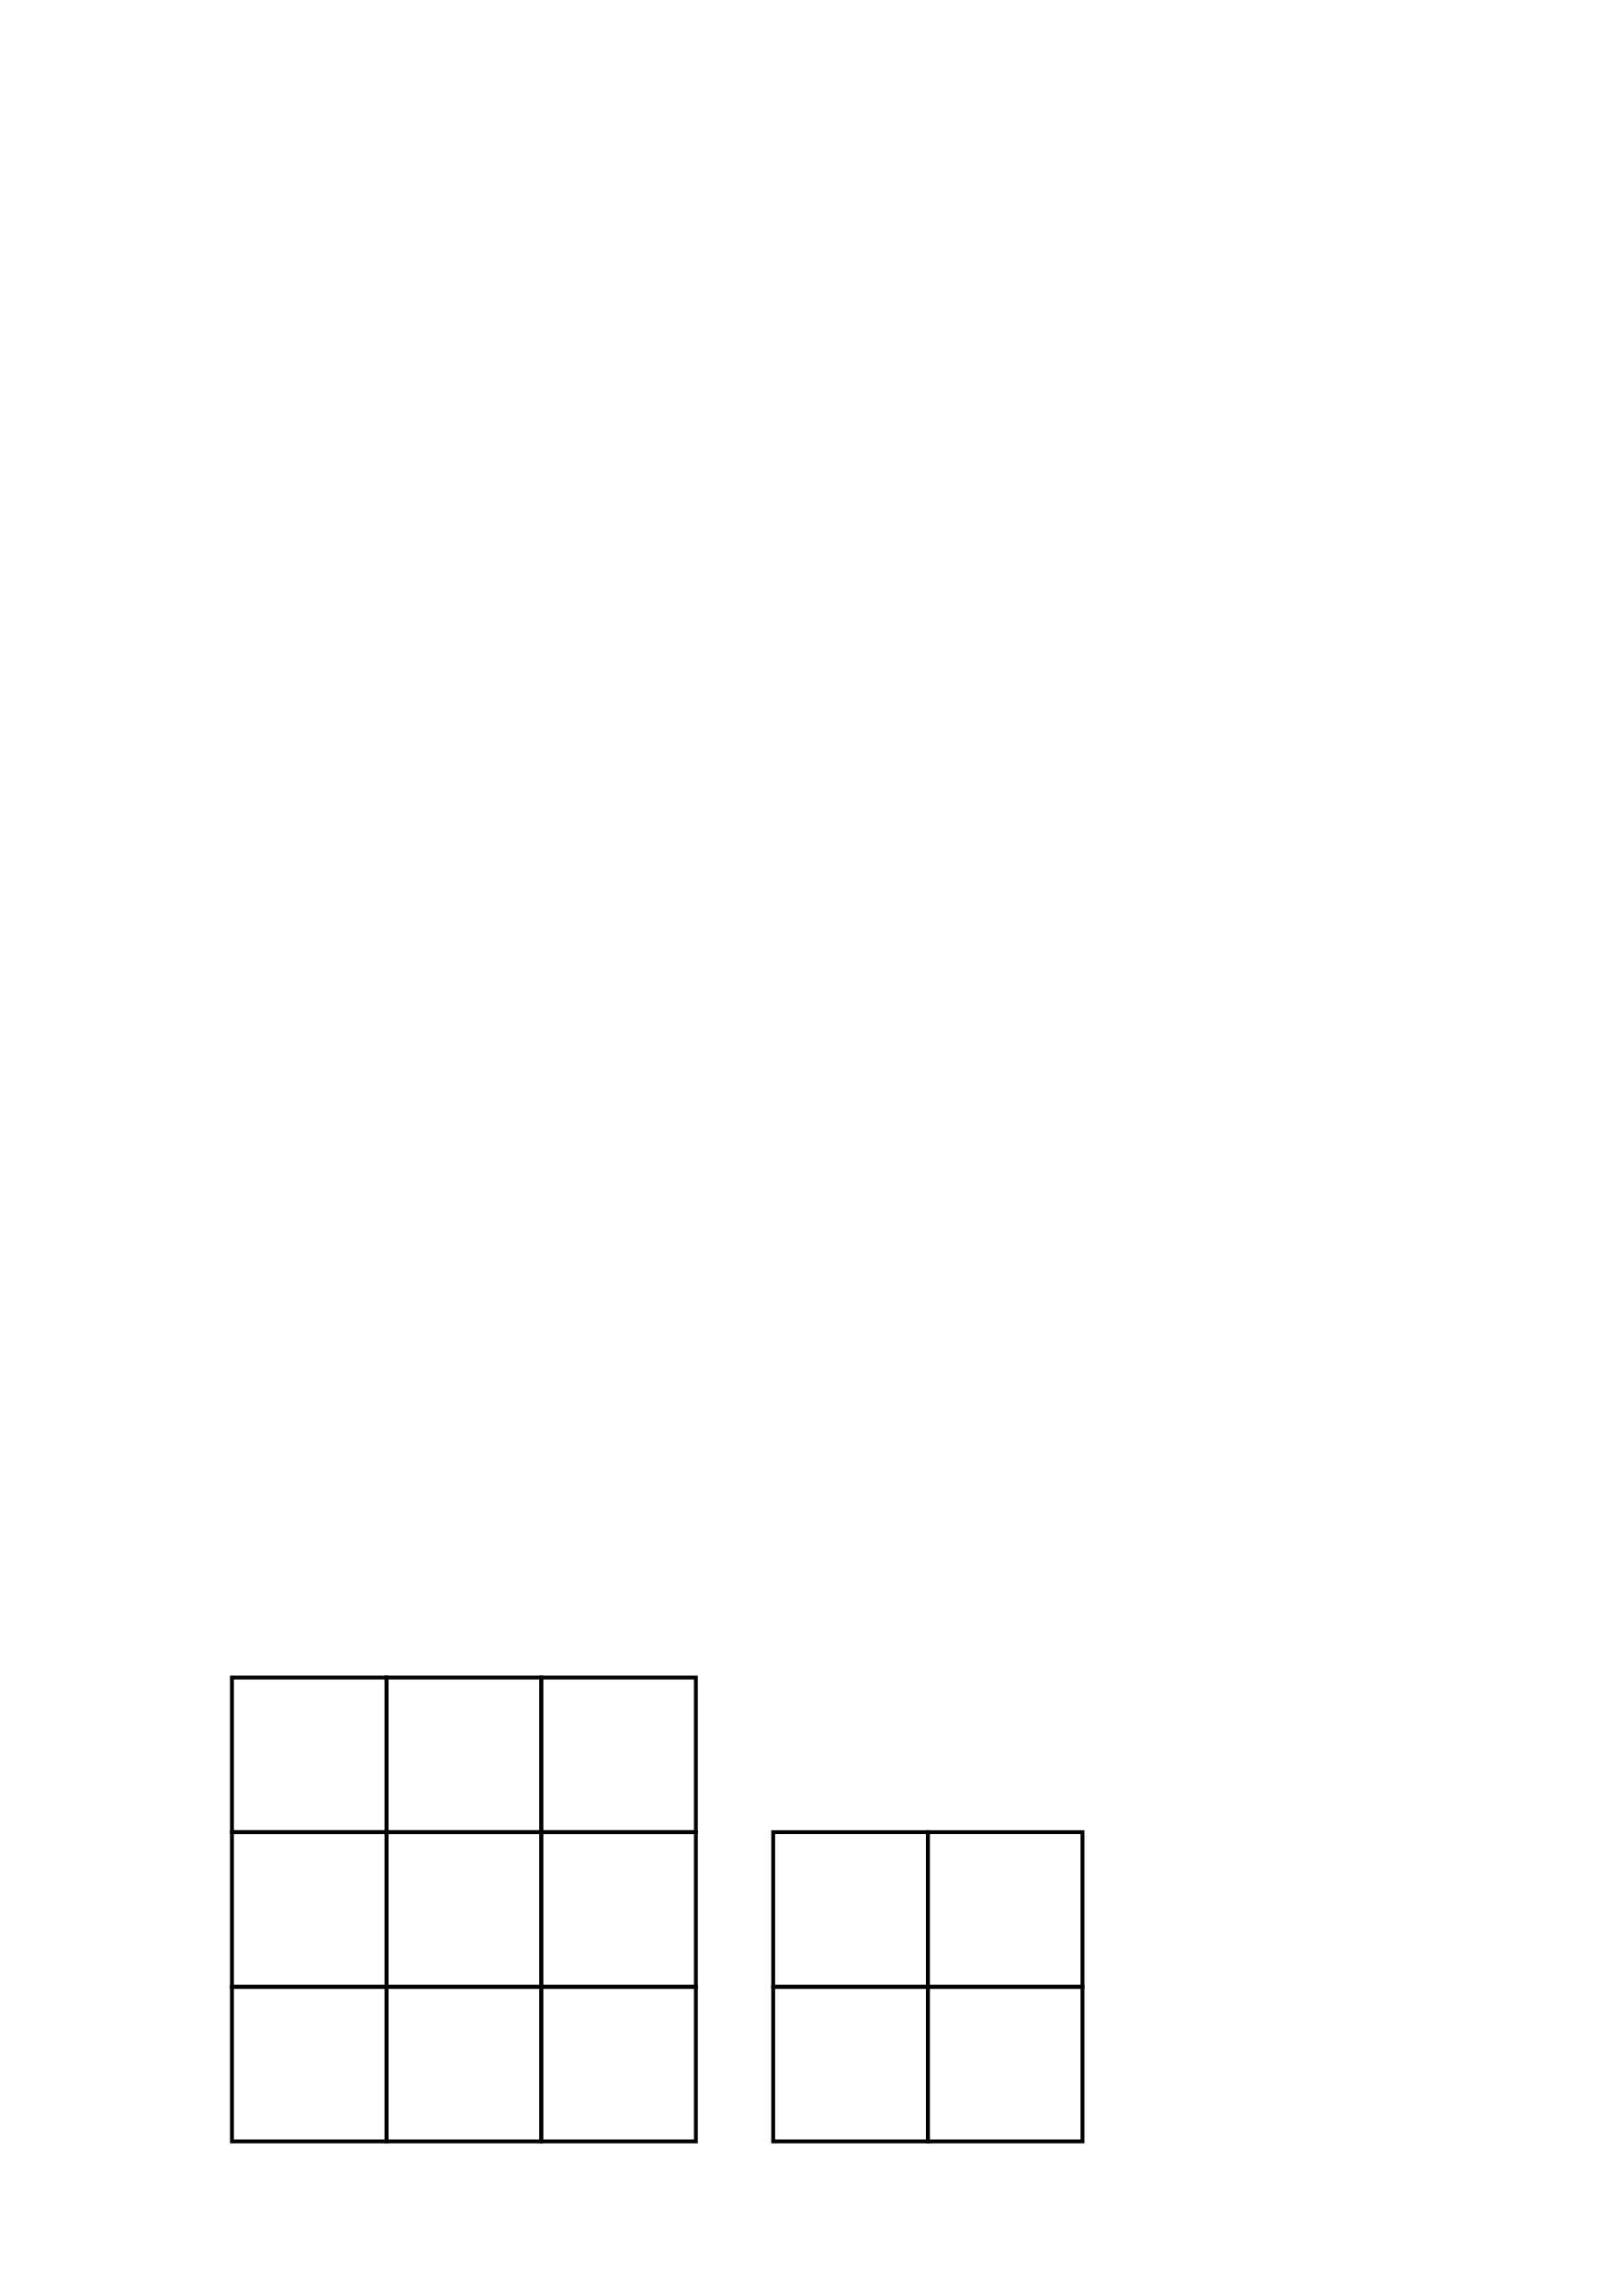
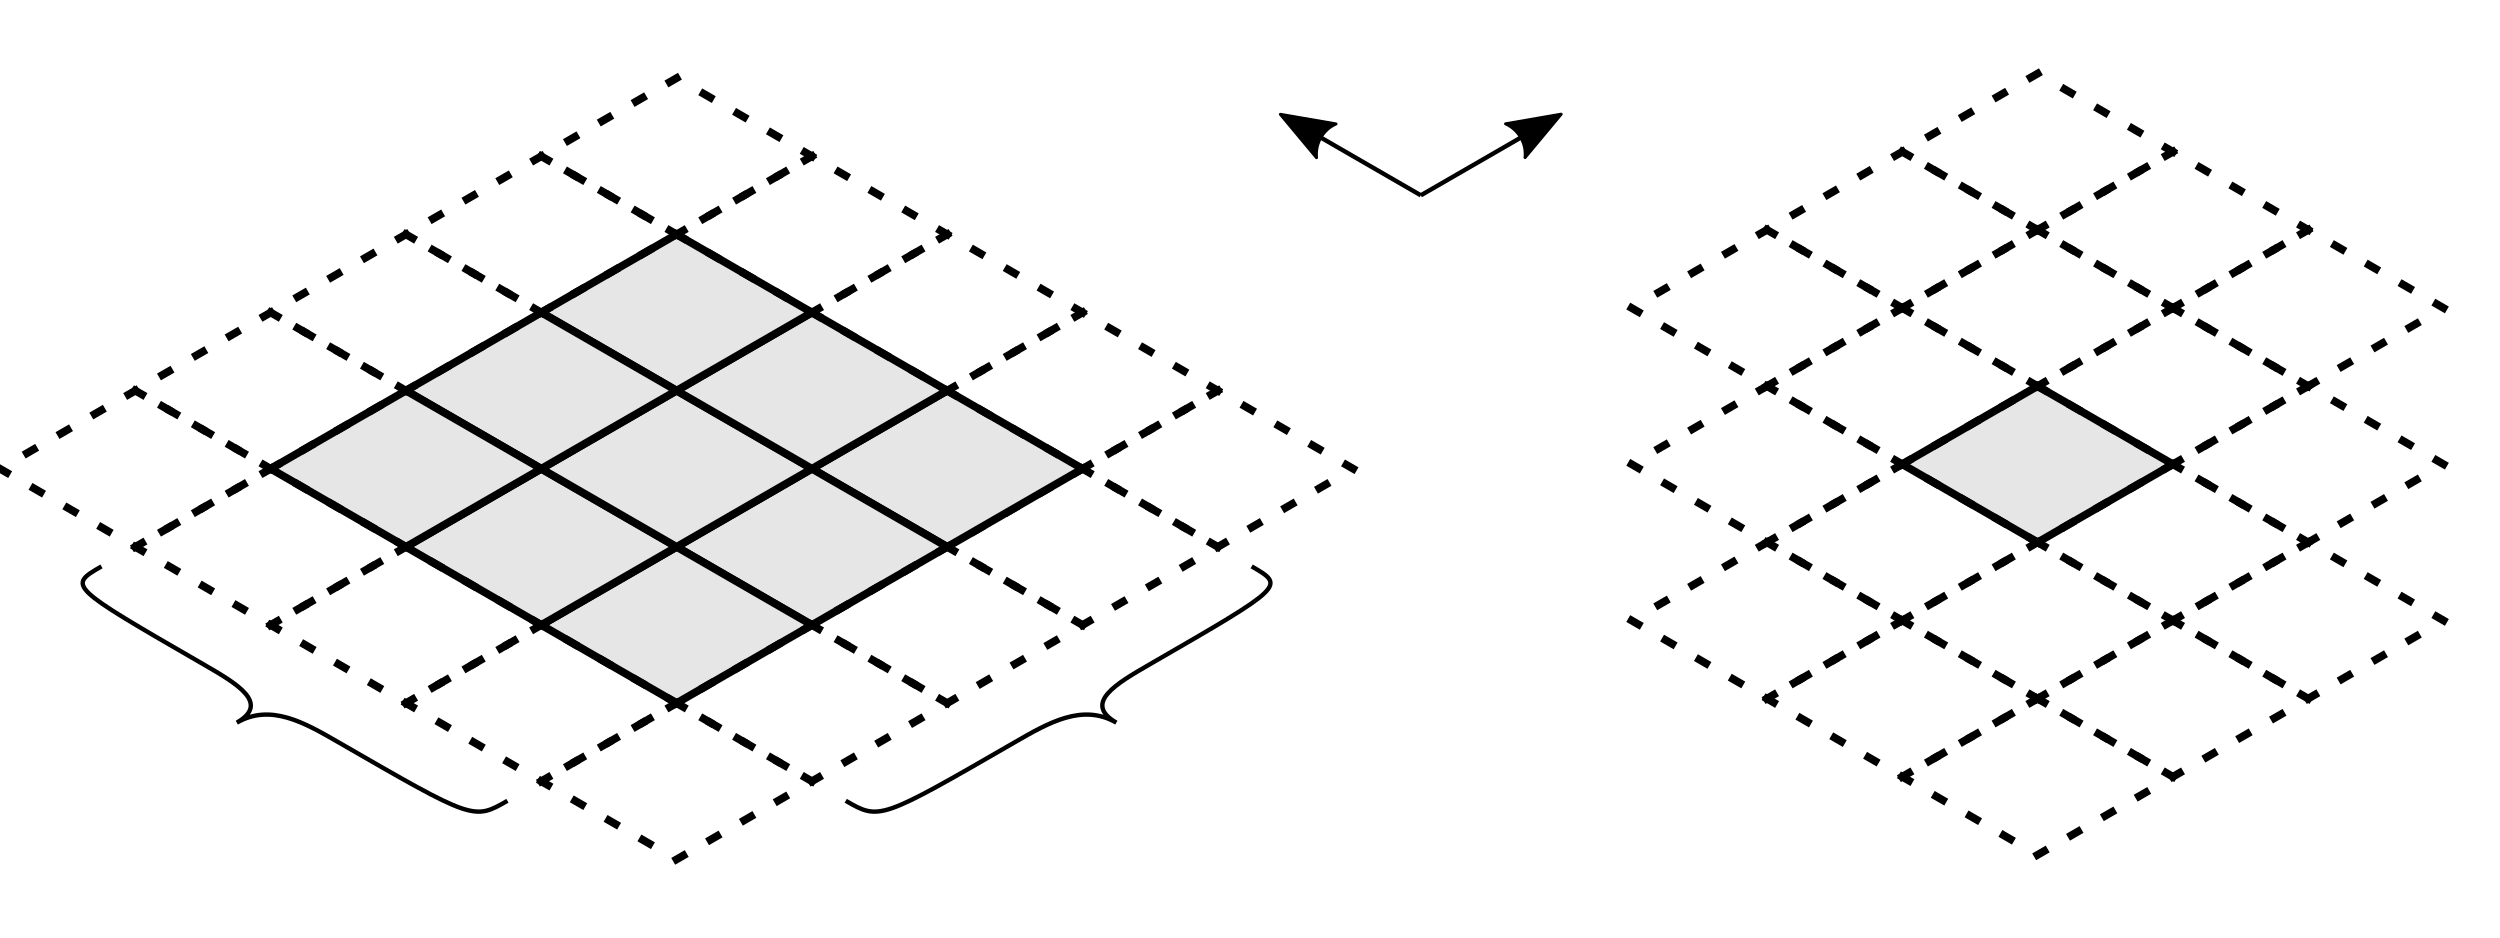
- <svg xmlns="http://www.w3.org/2000/svg" width="210mm" height="297mm" viewBox="0 0 744.094 1052.362" id="svg4174" version="1.1">
-   <defs id="defs4176" />
-   <g id="layer1">
-     <flowRoot xml:space="preserve" id="flowRoot4207" style="fill:black;stroke:none;stroke-opacity:1;stroke-width:1px;stroke-linejoin:miter;stroke-linecap:butt;fill-opacity:1;font-family:sans-serif;font-style:normal;font-weight:normal;font-size:40px;line-height:125%;letter-spacing:0px;word-spacing:0px;text-anchor:middle;text-align:center;writing-mode:lr">
+ <svg xmlns="http://www.w3.org/2000/svg" width="160mm" height="60mm" viewBox="0 0 566.929 212.598" id="svg4174" version="1.1">
+   <defs id="defs4176">
+     <marker orient="auto" refY="0" refX="0" id="Arrow2Lend-0" style="overflow:visible">
+       <path id="path4451-8" style="fill:#000000;fill-opacity:1;fill-rule:evenodd;stroke:#000000;stroke-width:0.625;stroke-linejoin:round;stroke-opacity:1" d="M 8.719,4.034 -2.207,0.016 8.719,-4.002 c -1.745,2.372 -1.735,5.617 -6e-7,8.035 z" transform="matrix(-1.1,0,0,-1.1,-1.1,0)" />
+     </marker>
+     <marker orient="auto" refY="0" refX="0" id="Arrow2Lend" style="overflow:visible">
+       <path id="path4451" style="fill:#000000;fill-opacity:1;fill-rule:evenodd;stroke:#000000;stroke-width:0.625;stroke-linejoin:round;stroke-opacity:1" d="M 8.719,4.034 -2.207,0.016 8.719,-4.002 c -1.745,2.372 -1.735,5.617 -6e-7,8.035 z" transform="matrix(-1.1,0,0,-1.1,-1.1,0)" />
+     </marker>
+   </defs>
+   <g id="layer1" transform="translate(0,-839.7638)">
+     <flowRoot xml:space="preserve" id="flowRoot4207" style="font-style:normal;font-weight:normal;font-size:40px;line-height:125%;font-family:sans-serif;text-align:center;letter-spacing:0px;word-spacing:0px;writing-mode:lr-tb;text-anchor:middle;fill:#000000;fill-opacity:1;stroke:none;stroke-width:1px;stroke-linecap:butt;stroke-linejoin:miter;stroke-opacity:1" transform="translate(61.37188,70.86613)">
      <flowRegion id="flowRegion4209">
        <rect id="rect4211" width="70.866" height="70.866" x="212.598" y="910.63" />
      </flowRegion>
      <flowPara id="flowPara4213" />
    </flowRoot>
-     <flowRoot xml:space="preserve" id="flowRoot4233" style="fill:black;stroke:none;stroke-opacity:1;stroke-width:1px;stroke-linejoin:miter;stroke-linecap:butt;fill-opacity:1;font-family:sans-serif;font-style:normal;font-weight:normal;font-size:15px;line-height:125%;letter-spacing:0px;word-spacing:0px;text-anchor:middle;text-align:center;writing-mode:lr;">
+     <flowRoot xml:space="preserve" id="flowRoot4233" style="font-style:normal;font-weight:normal;font-size:15px;line-height:125%;font-family:sans-serif;text-align:center;letter-spacing:0px;word-spacing:0px;writing-mode:lr-tb;text-anchor:middle;fill:#000000;fill-opacity:1;stroke:none;stroke-width:1px;stroke-linecap:butt;stroke-linejoin:miter;stroke-opacity:1" transform="translate(61.37188,70.86613)">
      <flowRegion id="flowRegion4235">
-         <rect id="rect4237" width="106.299" height="70.866" x="212.598" y="839.764" style="font-size:15px;" />
+         <rect id="rect4237" width="106.299" height="70.866" x="212.598" y="839.764" style="font-size:15px" />
      </flowRegion>
      <flowPara id="flowPara4239" />
    </flowRoot>
-     <g id="g4257">
-       <rect ry="0" y="910.63" x="106.299" height="70.866" width="70.866" id="rect4165" style="fill:none;fill-opacity:1;fill-rule:nonzero;stroke:#000000;stroke-width:1.772;stroke-linecap:square;stroke-linejoin:miter;stroke-miterlimit:4;stroke-dasharray:none;stroke-opacity:1" />
-       <flowRoot transform="translate(-85.11163,113.745)" style="font-style:normal;font-weight:normal;font-size:40px;line-height:200%;font-family:sans-serif;text-align:center;letter-spacing:0px;word-spacing:0px;writing-mode:lr-tb;text-anchor:middle;fill:#000000;fill-opacity:1;stroke:none;stroke-width:1px;stroke-linecap:butt;stroke-linejoin:miter;stroke-opacity:1" id="flowRoot4249" xml:space="preserve">
-         <flowRegion id="flowRegion4251">
-           <rect style="line-height:200%" y="807.9" x="191.497" height="35.433" width="70.866" id="rect4253" />
+     <flowRoot xml:space="preserve" id="flowRoot4245" style="font-style:normal;font-weight:normal;font-size:15px;line-height:125%;font-family:sans-serif;text-align:center;letter-spacing:0px;word-spacing:0px;writing-mode:lr-tb;text-anchor:middle;fill:#000000;fill-opacity:1;stroke:none;stroke-width:1px;stroke-linecap:butt;stroke-linejoin:miter;stroke-opacity:1" transform="translate(61.37188,70.86613)">
+       <flowRegion id="flowRegion4247">
+         <rect id="rect4249" width="92.058" height="88.583" x="245.488" y="839.764" style="font-size:15px" />
+       </flowRegion>
+       <flowPara id="flowPara4251" />
+     </flowRoot>
+     <g id="g4385" transform="translate(92.05782,-124.0158)">
+       <g id="g4861-94" transform="translate(-337.5453,17.71654)" />
+     </g>
+     <g id="g4283" transform="translate(-61.37189,425.1969)">
+       <path id="path4243-3-2-91-88-5-7-3-28-3" d="m 306.859,556.299 30.686,-17.717 -30.686,-17.717 -30.686,17.717 z" style="fill:none;fill-rule:evenodd;stroke:#000000;stroke-width:1.772;stroke-linecap:square;stroke-linejoin:miter;stroke-miterlimit:4;stroke-dasharray:1.772, 7.087;stroke-dashoffset:0;stroke-opacity:1" />
+       <path id="path4243-3-2-91-88-5-7-09-9-4" d="m 276.173,538.583 30.686,-17.717 -30.686,-17.717 -30.686,17.717 z" style="fill:#e6e6e6;fill-opacity:1;fill-rule:evenodd;stroke:#000000;stroke-width:1.772;stroke-linecap:square;stroke-linejoin:miter;stroke-miterlimit:4;stroke-dasharray:none;stroke-opacity:1" />
+       <path id="path4243-3-2-91-88-5-7-2-3-0" d="m 245.488,556.299 30.686,-17.717 -30.686,-17.717 -30.686,17.717 z" style="fill:#e6e6e6;fill-opacity:1;fill-rule:evenodd;stroke:#000000;stroke-width:1.772;stroke-linecap:square;stroke-linejoin:miter;stroke-miterlimit:4;stroke-dasharray:none;stroke-opacity:1" />
+       <path id="path4243-3-2-91-88-5-7-5-6-3" d="M 214.802,574.016 245.488,556.299 214.802,538.583 184.116,556.299 Z" style="fill:#e6e6e6;fill-opacity:1;fill-rule:evenodd;stroke:#000000;stroke-width:1.772;stroke-linecap:square;stroke-linejoin:miter;stroke-miterlimit:4;stroke-dasharray:none;stroke-opacity:1" />
+       <path id="path4243-3-2-91-88-5-7-4-8-9" d="m 184.116,556.299 30.686,-17.717 -30.686,-17.717 -30.686,17.717 z" style="fill:#e6e6e6;fill-opacity:1;fill-rule:evenodd;stroke:#000000;stroke-width:1.772;stroke-linecap:square;stroke-linejoin:miter;stroke-miterlimit:4;stroke-dasharray:none;stroke-opacity:1" />
+       <path id="path4243-3-2-91-88-5-7-05-0-1" d="m 214.802,538.583 30.686,-17.717 -30.686,-17.717 -30.686,17.717 z" style="fill:#e6e6e6;fill-opacity:1;fill-rule:evenodd;stroke:#000000;stroke-width:1.772;stroke-linecap:square;stroke-linejoin:miter;stroke-miterlimit:4;stroke-dasharray:none;stroke-opacity:1" />
+       <path id="path4243-3-2-91-88-5-7-9-2-9" d="M 245.488,520.866 276.173,503.15 245.488,485.433 214.802,503.15 Z" style="fill:#e6e6e6;fill-opacity:1;fill-rule:evenodd;stroke:#000000;stroke-width:1.772;stroke-linecap:square;stroke-linejoin:miter;stroke-miterlimit:4;stroke-dasharray:none;stroke-opacity:1" />
+       <path id="path4243-3-2-91-88-5-7-9-2-9-9" d="m 214.802,503.15 30.686,-17.717 -30.686,-17.717 -30.686,17.717 z" style="fill:#e6e6e6;fill-opacity:1;fill-rule:evenodd;stroke:#000000;stroke-width:1.772;stroke-linecap:square;stroke-linejoin:miter;stroke-miterlimit:4;stroke-dasharray:none;stroke-opacity:1" />
+       <path id="path4243-3-2-91-88-5-7-9-2-9-0" d="M 184.116,520.866 214.802,503.15 184.116,485.433 153.43,503.15 Z" style="fill:#e6e6e6;fill-opacity:1;fill-rule:evenodd;stroke:#000000;stroke-width:1.772;stroke-linecap:square;stroke-linejoin:miter;stroke-miterlimit:4;stroke-dasharray:none;stroke-opacity:1" />
+       <path id="path4243-3-2-91-88-5-7-9-2-9-8" d="M 153.43,538.583 184.116,520.866 153.43,503.15 122.744,520.866 Z" style="fill:#e6e6e6;fill-opacity:1;fill-rule:evenodd;stroke:#000000;stroke-width:1.772;stroke-linecap:square;stroke-linejoin:miter;stroke-miterlimit:4;stroke-dasharray:none;stroke-opacity:1" />
+       <path id="path4243-3-2-91-88-5-7-3-28-3-6" d="m 276.173,574.016 30.686,-17.717 -30.686,-17.717 -30.686,17.717 z" style="fill:none;fill-rule:evenodd;stroke:#000000;stroke-width:1.772;stroke-linecap:square;stroke-linejoin:miter;stroke-miterlimit:4;stroke-dasharray:1.772, 7.087;stroke-dashoffset:0;stroke-opacity:1" />
+       <path id="path4243-3-2-91-88-5-7-3-28-3-1" d="m 245.488,591.732 30.686,-17.717 -30.686,-17.717 -30.686,17.717 z" style="fill:none;fill-rule:evenodd;stroke:#000000;stroke-width:1.772;stroke-linecap:square;stroke-linejoin:miter;stroke-miterlimit:4;stroke-dasharray:1.772, 7.087;stroke-dashoffset:0;stroke-opacity:1" />
+       <path id="path4243-3-2-91-88-5-7-3-28-3-15" d="m 214.802,609.449 30.686,-17.717 -30.686,-17.717 -30.686,17.717 z" style="fill:none;fill-rule:evenodd;stroke:#000000;stroke-width:1.772;stroke-linecap:square;stroke-linejoin:miter;stroke-miterlimit:4;stroke-dasharray:1.772, 7.087;stroke-dashoffset:0;stroke-opacity:1" />
+       <path id="path4243-3-2-91-88-5-7-3-28-3-9" d="m 184.116,591.732 30.686,-17.717 -30.686,-17.717 -30.686,17.717 z" style="fill:none;fill-rule:evenodd;stroke:#000000;stroke-width:1.772;stroke-linecap:square;stroke-linejoin:miter;stroke-miterlimit:4;stroke-dasharray:1.772, 7.087;stroke-dashoffset:0;stroke-opacity:1" />
+       <path id="path4243-3-2-91-88-5-7-3-28-3-8" d="m 153.43,574.016 30.686,-17.717 -30.686,-17.717 -30.686,17.717 z" style="fill:none;fill-rule:evenodd;stroke:#000000;stroke-width:1.772;stroke-linecap:square;stroke-linejoin:miter;stroke-miterlimit:4;stroke-dasharray:1.772, 7.087;stroke-dashoffset:0;stroke-opacity:1" />
+       <path id="path4243-3-2-91-88-5-7-3-28-3-4" d="M 122.744,556.299 153.43,538.583 122.744,520.866 92.058,538.583 Z" style="fill:none;fill-rule:evenodd;stroke:#000000;stroke-width:1.772;stroke-linecap:square;stroke-linejoin:miter;stroke-miterlimit:4;stroke-dasharray:1.772, 7.087;stroke-dashoffset:0;stroke-opacity:1" />
+       <path id="path4243-3-2-91-88-5-7-3-28-3-81" d="M 92.058,538.583 122.744,520.866 92.058,503.15 61.372,520.866 Z" style="fill:none;fill-rule:evenodd;stroke:#000000;stroke-width:1.772;stroke-linecap:square;stroke-linejoin:miter;stroke-miterlimit:4;stroke-dasharray:1.772, 7.087;stroke-dashoffset:0;stroke-opacity:1" />
+       <path id="path4243-3-2-91-88-5-7-3-28-3-0" d="M 122.744,520.866 153.43,503.15 122.744,485.433 92.058,503.15 Z" style="fill:none;fill-rule:evenodd;stroke:#000000;stroke-width:1.772;stroke-linecap:square;stroke-linejoin:miter;stroke-miterlimit:4;stroke-dasharray:1.772, 7.087;stroke-dashoffset:0;stroke-opacity:1" />
+       <path id="path4243-3-2-91-88-5-7-3-28-3-3" d="m 153.43,503.15 30.686,-17.717 -30.686,-17.717 -30.686,17.717 z" style="fill:none;fill-rule:evenodd;stroke:#000000;stroke-width:1.772;stroke-linecap:square;stroke-linejoin:miter;stroke-miterlimit:4;stroke-dasharray:1.772, 7.087;stroke-dashoffset:0;stroke-opacity:1" />
+       <path id="path4243-3-2-91-88-5-7-3-28-3-04" d="m 184.116,485.433 30.686,-17.717 -30.686,-17.717 -30.686,17.717 z" style="fill:none;fill-rule:evenodd;stroke:#000000;stroke-width:1.772;stroke-linecap:square;stroke-linejoin:miter;stroke-miterlimit:4;stroke-dasharray:1.772, 7.087;stroke-dashoffset:0;stroke-opacity:1" />
+       <path id="path4243-3-2-91-88-5-7-3-28-3-44" d="m 214.802,467.717 30.686,-17.717 -30.686,-17.717 -30.686,17.717 z" style="fill:none;fill-rule:evenodd;stroke:#000000;stroke-width:1.772;stroke-linecap:square;stroke-linejoin:miter;stroke-miterlimit:4;stroke-dasharray:1.772, 7.087;stroke-dashoffset:0;stroke-opacity:1" />
+       <path id="path4243-3-2-91-88-5-7-3-28-3-47" d="m 245.488,485.433 30.686,-17.717 -30.686,-17.717 -30.686,17.717 z" style="fill:none;fill-rule:evenodd;stroke:#000000;stroke-width:1.772;stroke-linecap:square;stroke-linejoin:miter;stroke-miterlimit:4;stroke-dasharray:1.772, 7.087;stroke-dashoffset:0;stroke-opacity:1" />
+       <path id="path4243-3-2-91-88-5-7-3-28-3-63" d="m 276.173,503.15 30.686,-17.717 -30.686,-17.717 -30.686,17.717 z" style="fill:none;fill-rule:evenodd;stroke:#000000;stroke-width:1.772;stroke-linecap:square;stroke-linejoin:miter;stroke-miterlimit:4;stroke-dasharray:1.772, 7.087;stroke-dashoffset:0;stroke-opacity:1" />
+       <path id="path4243-3-2-91-88-5-7-3-28-3-17" d="M 306.859,520.866 337.545,503.15 306.859,485.433 276.173,503.15 Z" style="fill:none;fill-rule:evenodd;stroke:#000000;stroke-width:1.772;stroke-linecap:square;stroke-linejoin:miter;stroke-miterlimit:4;stroke-dasharray:1.772, 7.087;stroke-dashoffset:0;stroke-opacity:1" />
+       <path id="path4243-3-2-91-88-5-7-3-28-3-5" d="m 337.545,538.583 30.686,-17.717 -30.686,-17.717 -30.686,17.717 z" style="fill:none;fill-rule:evenodd;stroke:#000000;stroke-width:1.772;stroke-linecap:square;stroke-linejoin:miter;stroke-miterlimit:4;stroke-dasharray:1.772, 7.087;stroke-dashoffset:0;stroke-opacity:1" />
+     </g>
+     <path style="fill:none;fill-rule:evenodd;stroke:#000000;stroke-width:1px;stroke-linecap:butt;stroke-linejoin:miter;stroke-opacity:1" d="m 191.787,1021.358 c 7.671,4.429 7.671,4.429 38.357,-13.287 7.671,-4.429 15.343,-8.858 23.014,-4.429 -7.671,-4.429 0,-8.858 7.671,-13.287 30.686,-17.717 30.686,-17.717 23.014,-22.146" id="path4438" />
+     <path style="fill:none;fill-rule:evenodd;stroke:#000000;stroke-width:1px;stroke-linecap:butt;stroke-linejoin:miter;stroke-opacity:1" d="m 115.072,1021.358 c -7.671,4.429 -7.671,4.429 -38.357,-13.287 -7.671,-4.429 -15.343,-8.858 -23.014,-4.429 7.671,-4.429 0,-8.858 -7.671,-13.287 C 15.343,972.638 15.343,972.638 23.014,968.209" id="path4438-9" />
+     <flowRoot xml:space="preserve" id="flowRoot4253-18-58-07-8-9" style="font-style:normal;font-weight:normal;font-size:40px;line-height:125%;font-family:sans-serif;text-align:center;letter-spacing:0px;word-spacing:0px;writing-mode:lr-tb;text-anchor:middle;fill:#000000;fill-opacity:1;stroke:none;stroke-width:1px;stroke-linecap:butt;stroke-linejoin:miter;stroke-opacity:1" transform="matrix(0.8660254,-0.5,1,0.5773503,-771.0001,654.9455)">
+       <flowRegion id="flowRegion4255-964-6-5-6-35">
+         <rect id="rect4257-33-2-870-8-70" width="61.372" height="35.433" x="214.802" y="822.047" />
+       </flowRegion>
+       <flowPara id="flowPara4259-38-84-4-38-81" style="font-size:15px">M<flowSpan style="font-size:65%;baseline-shift:sub" id="flowSpan4471">x</flowSpan>
+       </flowPara>
+     </flowRoot>
+     <flowRoot xml:space="preserve" id="flowRoot4253-18-58-07-8-9-6" style="font-style:normal;font-weight:normal;font-size:40px;line-height:125%;font-family:sans-serif;text-align:center;letter-spacing:0px;word-spacing:0px;writing-mode:lr-tb;text-anchor:middle;fill:#000000;fill-opacity:1;stroke:none;stroke-width:1px;stroke-linecap:butt;stroke-linejoin:miter;stroke-opacity:1" transform="matrix(0.8660254,-0.5,1,0.5773503,-1001.145,654.9455)">
+       <flowRegion id="flowRegion4255-964-6-5-6-35-2">
+         <rect id="rect4257-33-2-870-8-70-1" width="61.372" height="35.433" x="214.802" y="822.047" />
+       </flowRegion>
+       <flowPara id="flowPara4259-38-84-4-38-81-7" style="font-size:15px">M<flowSpan style="font-size:65%;baseline-shift:sub" id="flowSpan4471-8">y</flowSpan>
+       </flowPara>
+     </flowRoot>
+     <g id="g4400" transform="translate(-214.8016,372.0473)">
+       <path id="path4424" d="m 537.004,512.008 c 30.686,-17.717 30.686,-17.717 30.686,-17.717" style="fill:none;fill-rule:evenodd;stroke:#000000;stroke-width:0.999;stroke-linecap:butt;stroke-linejoin:miter;stroke-miterlimit:4;stroke-dasharray:none;stroke-opacity:1;marker-end:url(#Arrow2Lend)" />
+       <path id="path4424-8" d="M 537.004,512.008 506.318,494.291" style="fill:none;fill-rule:evenodd;stroke:#000000;stroke-width:0.999;stroke-linecap:butt;stroke-linejoin:miter;stroke-miterlimit:4;stroke-dasharray:none;stroke-opacity:1;marker-end:url(#Arrow2Lend-0)" />
+       <flowRoot transform="matrix(0.8660254,-0.5,1,0.5773503,-466.9056,142.44)" style="font-style:normal;font-weight:normal;font-size:40px;line-height:125%;font-family:sans-serif;text-align:center;letter-spacing:0px;word-spacing:0px;writing-mode:lr-tb;text-anchor:middle;fill:#000000;fill-opacity:1;stroke:none;stroke-width:1px;stroke-linecap:butt;stroke-linejoin:miter;stroke-opacity:1" id="flowRoot4253-18-58-07-8-9-5" xml:space="preserve">
+         <flowRegion id="flowRegion4255-964-6-5-6-35-7">
+           <rect y="822.047" x="214.802" height="35.433" width="61.372" id="rect4257-33-2-870-8-70-4" />
        </flowRegion>
-         <flowPara style="font-size:15px;line-height:200%" id="flowPara4255">c(0,0)</flowPara>
+         <flowPara style="font-size:15px" id="flowPara4259-38-84-4-38-81-1">X<flowSpan id="flowSpan4471-85" style="font-size:65%;baseline-shift:sub" />
+         </flowPara>
+       </flowRoot>
+       <flowRoot transform="matrix(0.8660254,-0.5,1,0.5773503,-547.3188,142.44)" style="font-style:normal;font-weight:normal;font-size:40px;line-height:125%;font-family:sans-serif;text-align:center;letter-spacing:0px;word-spacing:0px;writing-mode:lr-tb;text-anchor:middle;fill:#000000;fill-opacity:1;stroke:none;stroke-width:1px;stroke-linecap:butt;stroke-linejoin:miter;stroke-opacity:1" id="flowRoot4253-18-58-07-8-9-5-9" xml:space="preserve">
+         <flowRegion id="flowRegion4255-964-6-5-6-35-7-7">
+           <rect y="822.047" x="214.802" height="35.433" width="61.372" id="rect4257-33-2-870-8-70-4-5" />
+         </flowRegion>
+         <flowPara style="font-size:15px" id="flowPara4259-38-84-4-38-81-1-3">Y</flowPara>
      </flowRoot>
    </g>
-     <g transform="translate(9.3883556e-6,-70.86617)" id="g4257-8">
-       <rect ry="0" y="910.63" x="106.299" height="70.866" width="70.866" id="rect4165-5" style="fill:none;fill-opacity:1;fill-rule:nonzero;stroke:#000000;stroke-width:1.772;stroke-linecap:square;stroke-linejoin:miter;stroke-miterlimit:4;stroke-dasharray:none;stroke-opacity:1" />
-       <flowRoot transform="translate(-85.11163,113.745)" style="font-style:normal;font-weight:normal;font-size:40px;line-height:200%;font-family:sans-serif;text-align:center;letter-spacing:0px;word-spacing:0px;writing-mode:lr-tb;text-anchor:middle;fill:#000000;fill-opacity:1;stroke:none;stroke-width:1px;stroke-linecap:butt;stroke-linejoin:miter;stroke-opacity:1" id="flowRoot4249-4" xml:space="preserve">
-         <flowRegion id="flowRegion4251-7">
-           <rect style="line-height:200%" y="807.9" x="191.497" height="35.433" width="70.866" id="rect4253-8" />
-         </flowRegion>
-         <flowPara style="font-size:15px;line-height:200%" id="flowPara4255-6">c(0,1)</flowPara>
-       </flowRoot>
-     </g>
-     <g transform="translate(9.3883556e-6,-141.7323)" id="g4257-8-6">
-       <rect ry="0" y="910.63" x="106.299" height="70.866" width="70.866" id="rect4165-5-7" style="fill:none;fill-opacity:1;fill-rule:nonzero;stroke:#000000;stroke-width:1.772;stroke-linecap:square;stroke-linejoin:miter;stroke-miterlimit:4;stroke-dasharray:none;stroke-opacity:1" />
-       <flowRoot transform="translate(-85.11163,113.745)" style="font-style:normal;font-weight:normal;font-size:40px;line-height:200%;font-family:sans-serif;text-align:center;letter-spacing:0px;word-spacing:0px;writing-mode:lr-tb;text-anchor:middle;fill:#000000;fill-opacity:1;stroke:none;stroke-width:1px;stroke-linecap:butt;stroke-linejoin:miter;stroke-opacity:1" id="flowRoot4249-4-0" xml:space="preserve">
-         <flowRegion id="flowRegion4251-7-8">
-           <rect style="line-height:200%" y="807.9" x="191.497" height="35.433" width="70.866" id="rect4253-8-1" />
-         </flowRegion>
-         <flowPara style="font-size:15px;line-height:200%" id="flowPara4255-6-9">c(0,2)</flowPara>
-       </flowRoot>
-       <g transform="translate(70.86612,141.7324)" id="g4257-2">
-         <rect ry="0" y="910.63" x="106.299" height="70.866" width="70.866" id="rect4165-8" style="fill:none;fill-opacity:1;fill-rule:nonzero;stroke:#000000;stroke-width:1.772;stroke-linecap:square;stroke-linejoin:miter;stroke-miterlimit:4;stroke-dasharray:none;stroke-opacity:1" />
-         <flowRoot transform="translate(-85.11163,113.745)" style="font-style:normal;font-weight:normal;font-size:40px;line-height:200%;font-family:sans-serif;text-align:center;letter-spacing:0px;word-spacing:0px;writing-mode:lr-tb;text-anchor:middle;fill:#000000;fill-opacity:1;stroke:none;stroke-width:1px;stroke-linecap:butt;stroke-linejoin:miter;stroke-opacity:1" id="flowRoot4249-1" xml:space="preserve">
-           <flowRegion id="flowRegion4251-77">
-             <rect style="line-height:200%" y="807.9" x="191.497" height="35.433" width="70.866" id="rect4253-9" />
-           </flowRegion>
-           <flowPara style="font-size:15px;line-height:200%" id="flowPara4255-7">c(1,0)</flowPara>
-         </flowRoot>
-       </g>
-       <g transform="translate(70.86613,70.86623)" id="g4257-8-9">
-         <rect ry="0" y="910.63" x="106.299" height="70.866" width="70.866" id="rect4165-5-8" style="fill:none;fill-opacity:1;fill-rule:nonzero;stroke:#000000;stroke-width:1.772;stroke-linecap:square;stroke-linejoin:miter;stroke-miterlimit:4;stroke-dasharray:none;stroke-opacity:1" />
-         <flowRoot transform="translate(-85.11163,113.745)" style="font-style:normal;font-weight:normal;font-size:40px;line-height:200%;font-family:sans-serif;text-align:center;letter-spacing:0px;word-spacing:0px;writing-mode:lr-tb;text-anchor:middle;fill:#000000;fill-opacity:1;stroke:none;stroke-width:1px;stroke-linecap:butt;stroke-linejoin:miter;stroke-opacity:1" id="flowRoot4249-4-8" xml:space="preserve">
-           <flowRegion id="flowRegion4251-7-9">
-             <rect style="line-height:200%" y="807.9" x="191.497" height="35.433" width="70.866" id="rect4253-8-8" />
-           </flowRegion>
-           <flowPara style="font-size:15px;line-height:200%" id="flowPara4255-6-0">c(1,1)</flowPara>
-         </flowRoot>
-       </g>
-       <rect ry="0" y="910.63" x="177.165" height="70.866" width="70.866" id="rect4165-5-7-5" style="fill:none;fill-opacity:1;fill-rule:nonzero;stroke:#000000;stroke-width:1.772;stroke-linecap:square;stroke-linejoin:miter;stroke-miterlimit:4;stroke-dasharray:none;stroke-opacity:1" />
-       <flowRoot transform="translate(-14.2455,113.7451)" style="font-style:normal;font-weight:normal;font-size:40px;line-height:200%;font-family:sans-serif;text-align:center;letter-spacing:0px;word-spacing:0px;writing-mode:lr-tb;text-anchor:middle;fill:#000000;fill-opacity:1;stroke:none;stroke-width:1px;stroke-linecap:butt;stroke-linejoin:miter;stroke-opacity:1" id="flowRoot4249-4-0-2" xml:space="preserve">
-         <flowRegion id="flowRegion4251-7-8-0">
-           <rect style="line-height:200%" y="807.9" x="191.497" height="35.433" width="70.866" id="rect4253-8-1-2" />
-         </flowRegion>
-         <flowPara style="font-size:15px;line-height:200%" id="flowPara4255-6-9-4">c(1,2)</flowPara>
-       </flowRoot>
-       <g transform="translate(141.7323,141.7323)" id="g4257-0">
-         <rect ry="0" y="910.63" x="106.299" height="70.866" width="70.866" id="rect4165-0" style="fill:none;fill-opacity:1;fill-rule:nonzero;stroke:#000000;stroke-width:1.772;stroke-linecap:square;stroke-linejoin:miter;stroke-miterlimit:4;stroke-dasharray:none;stroke-opacity:1" />
-         <flowRoot transform="translate(-85.11163,113.745)" style="font-style:normal;font-weight:normal;font-size:40px;line-height:200%;font-family:sans-serif;text-align:center;letter-spacing:0px;word-spacing:0px;writing-mode:lr-tb;text-anchor:middle;fill:#000000;fill-opacity:1;stroke:none;stroke-width:1px;stroke-linecap:butt;stroke-linejoin:miter;stroke-opacity:1" id="flowRoot4249-48" xml:space="preserve">
-           <flowRegion id="flowRegion4251-2">
-             <rect style="line-height:200%" y="807.9" x="191.497" height="35.433" width="70.866" id="rect4253-2" />
-           </flowRegion>
-           <flowPara style="font-size:15px;line-height:200%" id="flowPara4255-0">c(2,0)</flowPara>
-         </flowRoot>
-       </g>
-       <g transform="translate(141.7323,70.86612)" id="g4257-8-2">
-         <rect ry="0" y="910.63" x="106.299" height="70.866" width="70.866" id="rect4165-5-4" style="fill:none;fill-opacity:1;fill-rule:nonzero;stroke:#000000;stroke-width:1.772;stroke-linecap:square;stroke-linejoin:miter;stroke-miterlimit:4;stroke-dasharray:none;stroke-opacity:1" />
-         <flowRoot transform="translate(-85.11163,113.745)" style="font-style:normal;font-weight:normal;font-size:40px;line-height:200%;font-family:sans-serif;text-align:center;letter-spacing:0px;word-spacing:0px;writing-mode:lr-tb;text-anchor:middle;fill:#000000;fill-opacity:1;stroke:none;stroke-width:1px;stroke-linecap:butt;stroke-linejoin:miter;stroke-opacity:1" id="flowRoot4249-4-5" xml:space="preserve">
-           <flowRegion id="flowRegion4251-7-84">
-             <rect style="line-height:200%" y="807.9" x="191.497" height="35.433" width="70.866" id="rect4253-8-0" />
-           </flowRegion>
-           <flowPara style="font-size:15px;line-height:200%" id="flowPara4255-6-8">c(2,1)</flowPara>
-         </flowRoot>
-       </g>
-       <rect ry="0" y="910.63" x="248.032" height="70.866" width="70.866" id="rect4165-5-7-4" style="fill:none;fill-opacity:1;fill-rule:nonzero;stroke:#000000;stroke-width:1.772;stroke-linecap:square;stroke-linejoin:miter;stroke-miterlimit:4;stroke-dasharray:none;stroke-opacity:1" />
-       <flowRoot transform="translate(56.62066,113.745)" style="font-style:normal;font-weight:normal;font-size:40px;line-height:200%;font-family:sans-serif;text-align:center;letter-spacing:0px;word-spacing:0px;writing-mode:lr-tb;text-anchor:middle;fill:#000000;fill-opacity:1;stroke:none;stroke-width:1px;stroke-linecap:butt;stroke-linejoin:miter;stroke-opacity:1" id="flowRoot4249-4-0-25" xml:space="preserve">
-         <flowRegion id="flowRegion4251-7-8-4">
-           <rect style="line-height:200%" y="807.9" x="191.497" height="35.433" width="70.866" id="rect4253-8-1-27" />
-         </flowRegion>
-         <flowPara style="font-size:15px;line-height:200%" id="flowPara4255-6-9-5">c(2,2)</flowPara>
-       </flowRoot>
-       <g transform="translate(248.0315,141.7323)" id="g4257-6">
-         <rect ry="0" y="910.63" x="106.299" height="70.866" width="70.866" id="rect4165-4" style="fill:none;fill-opacity:1;fill-rule:nonzero;stroke:#000000;stroke-width:1.772;stroke-linecap:square;stroke-linejoin:miter;stroke-miterlimit:4;stroke-dasharray:none;stroke-opacity:1" />
-         <flowRoot transform="translate(-85.11163,113.745)" style="font-style:normal;font-weight:normal;font-size:40px;line-height:200%;font-family:sans-serif;text-align:center;letter-spacing:0px;word-spacing:0px;writing-mode:lr-tb;text-anchor:middle;fill:#000000;fill-opacity:1;stroke:none;stroke-width:1px;stroke-linecap:butt;stroke-linejoin:miter;stroke-opacity:1" id="flowRoot4249-0" xml:space="preserve">
-           <flowRegion id="flowRegion4251-75">
-             <rect style="line-height:200%" y="807.9" x="191.497" height="35.433" width="70.866" id="rect4253-4" />
-           </flowRegion>
-           <flowPara style="font-size:15px;line-height:200%" id="flowPara4255-01">c(0,0)</flowPara>
-         </flowRoot>
-       </g>
-       <g transform="translate(248.0315,70.86614)" id="g4257-8-28">
-         <rect ry="0" y="910.63" x="106.299" height="70.866" width="70.866" id="rect4165-5-0" style="fill:none;fill-opacity:1;fill-rule:nonzero;stroke:#000000;stroke-width:1.772;stroke-linecap:square;stroke-linejoin:miter;stroke-miterlimit:4;stroke-dasharray:none;stroke-opacity:1" />
-         <flowRoot transform="translate(-85.11163,113.745)" style="font-style:normal;font-weight:normal;font-size:40px;line-height:200%;font-family:sans-serif;text-align:center;letter-spacing:0px;word-spacing:0px;writing-mode:lr-tb;text-anchor:middle;fill:#000000;fill-opacity:1;stroke:none;stroke-width:1px;stroke-linecap:butt;stroke-linejoin:miter;stroke-opacity:1" id="flowRoot4249-4-1" xml:space="preserve">
-           <flowRegion id="flowRegion4251-7-5">
-             <rect style="line-height:200%" y="807.9" x="191.497" height="35.433" width="70.866" id="rect4253-8-2" />
-           </flowRegion>
-           <flowPara style="font-size:15px;line-height:200%" id="flowPara4255-6-07">c(0,1)</flowPara>
-         </flowRoot>
-       </g>
-       <g transform="translate(318.8976,141.7324)" id="g4257-2-1">
-         <rect ry="0" y="910.63" x="106.299" height="70.866" width="70.866" id="rect4165-8-6" style="fill:none;fill-opacity:1;fill-rule:nonzero;stroke:#000000;stroke-width:1.772;stroke-linecap:square;stroke-linejoin:miter;stroke-miterlimit:4;stroke-dasharray:none;stroke-opacity:1" />
-         <flowRoot transform="translate(-85.11163,113.745)" style="font-style:normal;font-weight:normal;font-size:40px;line-height:200%;font-family:sans-serif;text-align:center;letter-spacing:0px;word-spacing:0px;writing-mode:lr-tb;text-anchor:middle;fill:#000000;fill-opacity:1;stroke:none;stroke-width:1px;stroke-linecap:butt;stroke-linejoin:miter;stroke-opacity:1" id="flowRoot4249-1-4" xml:space="preserve">
-           <flowRegion id="flowRegion4251-77-9">
-             <rect style="line-height:200%" y="807.9" x="191.497" height="35.433" width="70.866" id="rect4253-9-5" />
-           </flowRegion>
-           <flowPara style="font-size:15px;line-height:200%" id="flowPara4255-7-3">c(1,0)</flowPara>
-         </flowRoot>
-       </g>
-       <g transform="translate(318.8976,70.86623)" id="g4257-8-9-5">
-         <rect ry="0" y="910.63" x="106.299" height="70.866" width="70.866" id="rect4165-5-8-1" style="fill:none;fill-opacity:1;fill-rule:nonzero;stroke:#000000;stroke-width:1.772;stroke-linecap:square;stroke-linejoin:miter;stroke-miterlimit:4;stroke-dasharray:none;stroke-opacity:1" />
-         <flowRoot transform="translate(-85.11163,113.745)" style="font-style:normal;font-weight:normal;font-size:40px;line-height:200%;font-family:sans-serif;text-align:center;letter-spacing:0px;word-spacing:0px;writing-mode:lr-tb;text-anchor:middle;fill:#000000;fill-opacity:1;stroke:none;stroke-width:1px;stroke-linecap:butt;stroke-linejoin:miter;stroke-opacity:1" id="flowRoot4249-4-8-1" xml:space="preserve">
-           <flowRegion id="flowRegion4251-7-9-0">
-             <rect style="line-height:200%" y="807.9" x="191.497" height="35.433" width="70.866" id="rect4253-8-8-0" />
-           </flowRegion>
-           <flowPara style="font-size:15px;line-height:200%" id="flowPara4255-6-0-7">c(1,1)</flowPara>
-         </flowRoot>
-       </g>
-     </g>
+     <path style="fill:#e6e6e6;fill-opacity:1;fill-rule:evenodd;stroke:#000000;stroke-width:1.772;stroke-linecap:square;stroke-linejoin:miter;stroke-miterlimit:4;stroke-dasharray:none;stroke-opacity:1" d="m 462.061,962.757 30.686,-17.717 -30.686,-17.717 -30.686,17.717 z" id="path4243-3-2-91-88-5-7-05-0-1-9" />
+     <path style="fill:none;fill-rule:evenodd;stroke:#000000;stroke-width:1.772;stroke-linecap:square;stroke-linejoin:miter;stroke-miterlimit:4;stroke-dasharray:1.772, 7.087;stroke-dashoffset:0;stroke-opacity:1" d="m 523.433,998.19 30.686,-17.717 -30.686,-17.717 -30.686,17.717 z" id="path4243-3-2-91-88-5-7-3-28-3-6-6" />
+     <path style="fill:none;fill-rule:evenodd;stroke:#000000;stroke-width:1.772;stroke-linecap:square;stroke-linejoin:miter;stroke-miterlimit:4;stroke-dasharray:1.772, 7.087;stroke-dashoffset:0;stroke-opacity:1" d="m 492.747,1015.906 30.686,-17.716 -30.686,-17.717 -30.686,17.717 z" id="path4243-3-2-91-88-5-7-3-28-3-1-1" />
+     <path style="fill:none;fill-rule:evenodd;stroke:#000000;stroke-width:1.772;stroke-linecap:square;stroke-linejoin:miter;stroke-miterlimit:4;stroke-dasharray:1.772, 7.087;stroke-dashoffset:0;stroke-opacity:1" d="m 462.061,1033.623 30.686,-17.717 -30.686,-17.716 -30.686,17.716 z" id="path4243-3-2-91-88-5-7-3-28-3-15-1" />
+     <path style="fill:none;fill-rule:evenodd;stroke:#000000;stroke-width:1.772;stroke-linecap:square;stroke-linejoin:miter;stroke-miterlimit:4;stroke-dasharray:1.772, 7.087;stroke-dashoffset:0;stroke-opacity:1" d="m 431.375,1015.906 30.686,-17.716 -30.686,-17.717 -30.686,17.717 z" id="path4243-3-2-91-88-5-7-3-28-3-9-5" />
+     <path style="fill:none;fill-rule:evenodd;stroke:#000000;stroke-width:1.772;stroke-linecap:square;stroke-linejoin:miter;stroke-miterlimit:4;stroke-dasharray:1.772, 7.087;stroke-dashoffset:0;stroke-opacity:1" d="m 400.689,998.19 30.686,-17.717 -30.686,-17.717 -30.686,17.717 z" id="path4243-3-2-91-88-5-7-3-28-3-8-9" />
+     <path style="fill:none;fill-rule:evenodd;stroke:#000000;stroke-width:1.772;stroke-linecap:square;stroke-linejoin:miter;stroke-miterlimit:4;stroke-dasharray:1.772, 7.087;stroke-dashoffset:0;stroke-opacity:1" d="m 400.689,927.324 30.686,-17.717 -30.686,-17.717 -30.686,17.717 z" id="path4243-3-2-91-88-5-7-3-28-3-3-1" />
+     <path style="fill:none;fill-rule:evenodd;stroke:#000000;stroke-width:1.772;stroke-linecap:square;stroke-linejoin:miter;stroke-miterlimit:4;stroke-dasharray:1.772, 7.087;stroke-dashoffset:0;stroke-opacity:1" d="M 431.375,909.607 462.061,891.891 431.375,874.174 400.689,891.891 Z" id="path4243-3-2-91-88-5-7-3-28-3-04-0" />
+     <path style="fill:none;fill-rule:evenodd;stroke:#000000;stroke-width:1.772;stroke-linecap:square;stroke-linejoin:miter;stroke-miterlimit:4;stroke-dasharray:1.772, 7.087;stroke-dashoffset:0;stroke-opacity:1" d="M 462.061,891.891 492.747,874.174 462.061,856.457 431.375,874.174 Z" id="path4243-3-2-91-88-5-7-3-28-3-44-3" />
+     <path style="fill:none;fill-rule:evenodd;stroke:#000000;stroke-width:1.772;stroke-linecap:square;stroke-linejoin:miter;stroke-miterlimit:4;stroke-dasharray:1.772, 7.087;stroke-dashoffset:0;stroke-opacity:1" d="M 492.747,909.607 523.433,891.891 492.747,874.174 462.061,891.891 Z" id="path4243-3-2-91-88-5-7-3-28-3-47-0" />
+     <path style="fill:none;fill-rule:evenodd;stroke:#000000;stroke-width:1.772;stroke-linecap:square;stroke-linejoin:miter;stroke-miterlimit:4;stroke-dasharray:1.772, 7.087;stroke-dashoffset:0;stroke-opacity:1" d="m 523.433,927.324 30.686,-17.717 -30.686,-17.717 -30.686,17.717 z" id="path4243-3-2-91-88-5-7-3-28-3-63-4" />
+     <path style="fill:none;fill-rule:evenodd;stroke:#000000;stroke-width:1.772;stroke-linecap:square;stroke-linejoin:miter;stroke-miterlimit:4;stroke-dasharray:1.772, 7.087;stroke-dashoffset:0;stroke-opacity:1" d="M 400.689,962.757 431.375,945.04 400.689,927.324 370.003,945.04 Z" id="path4243-3-2-91-88-5-7-3-28-3-81-4-1" />
+     <path style="fill:none;fill-rule:evenodd;stroke:#000000;stroke-width:1.772;stroke-linecap:square;stroke-linejoin:miter;stroke-miterlimit:4;stroke-dasharray:1.772, 7.087;stroke-dashoffset:0;stroke-opacity:1" d="M 431.375,945.04 462.061,927.324 431.375,909.607 400.689,927.324 Z" id="path4243-3-2-91-88-5-7-3-28-3-81-4-5" />
+     <path style="fill:none;fill-rule:evenodd;stroke:#000000;stroke-width:1.772;stroke-linecap:square;stroke-linejoin:miter;stroke-miterlimit:4;stroke-dasharray:1.772, 7.087;stroke-dashoffset:0;stroke-opacity:1" d="m 462.061,927.324 30.686,-17.717 -30.686,-17.717 -30.686,17.717 z" id="path4243-3-2-91-88-5-7-3-28-3-81-4-2" />
+     <path style="fill:none;fill-rule:evenodd;stroke:#000000;stroke-width:1.772;stroke-linecap:square;stroke-linejoin:miter;stroke-miterlimit:4;stroke-dasharray:1.772, 7.087;stroke-dashoffset:0;stroke-opacity:1" d="M 492.747,945.04 523.433,927.324 492.747,909.607 462.061,927.324 Z" id="path4243-3-2-91-88-5-7-3-28-3-81-4-7" />
+     <path style="fill:none;fill-rule:evenodd;stroke:#000000;stroke-width:1.772;stroke-linecap:square;stroke-linejoin:miter;stroke-miterlimit:4;stroke-dasharray:1.772, 7.087;stroke-dashoffset:0;stroke-opacity:1" d="m 523.433,962.757 30.686,-17.717 -30.686,-17.717 -30.686,17.717 z" id="path4243-3-2-91-88-5-7-3-28-3-81-4-74" />
+     <path style="fill:none;fill-rule:evenodd;stroke:#000000;stroke-width:1.772;stroke-linecap:square;stroke-linejoin:miter;stroke-miterlimit:4;stroke-dasharray:1.772, 7.087;stroke-dashoffset:0;stroke-opacity:1" d="m 492.747,980.473 30.686,-17.717 -30.686,-17.717 -30.686,17.717 z" id="path4243-3-2-91-88-5-7-3-28-3-81-4-9" />
+     <path style="fill:none;fill-rule:evenodd;stroke:#000000;stroke-width:1.772;stroke-linecap:square;stroke-linejoin:miter;stroke-miterlimit:4;stroke-dasharray:1.772, 7.087;stroke-dashoffset:0;stroke-opacity:1" d="m 462.061,998.19 30.686,-17.717 -30.686,-17.717 -30.686,17.717 z" id="path4243-3-2-91-88-5-7-3-28-3-81-4-3" />
+     <path style="fill:none;fill-rule:evenodd;stroke:#000000;stroke-width:1.772;stroke-linecap:square;stroke-linejoin:miter;stroke-miterlimit:4;stroke-dasharray:1.772, 7.087;stroke-dashoffset:0;stroke-opacity:1" d="m 431.375,980.473 30.686,-17.717 -30.686,-17.717 -30.686,17.717 z" id="path4243-3-2-91-88-5-7-3-28-3-81-4-18" />
  </g>
</svg>
